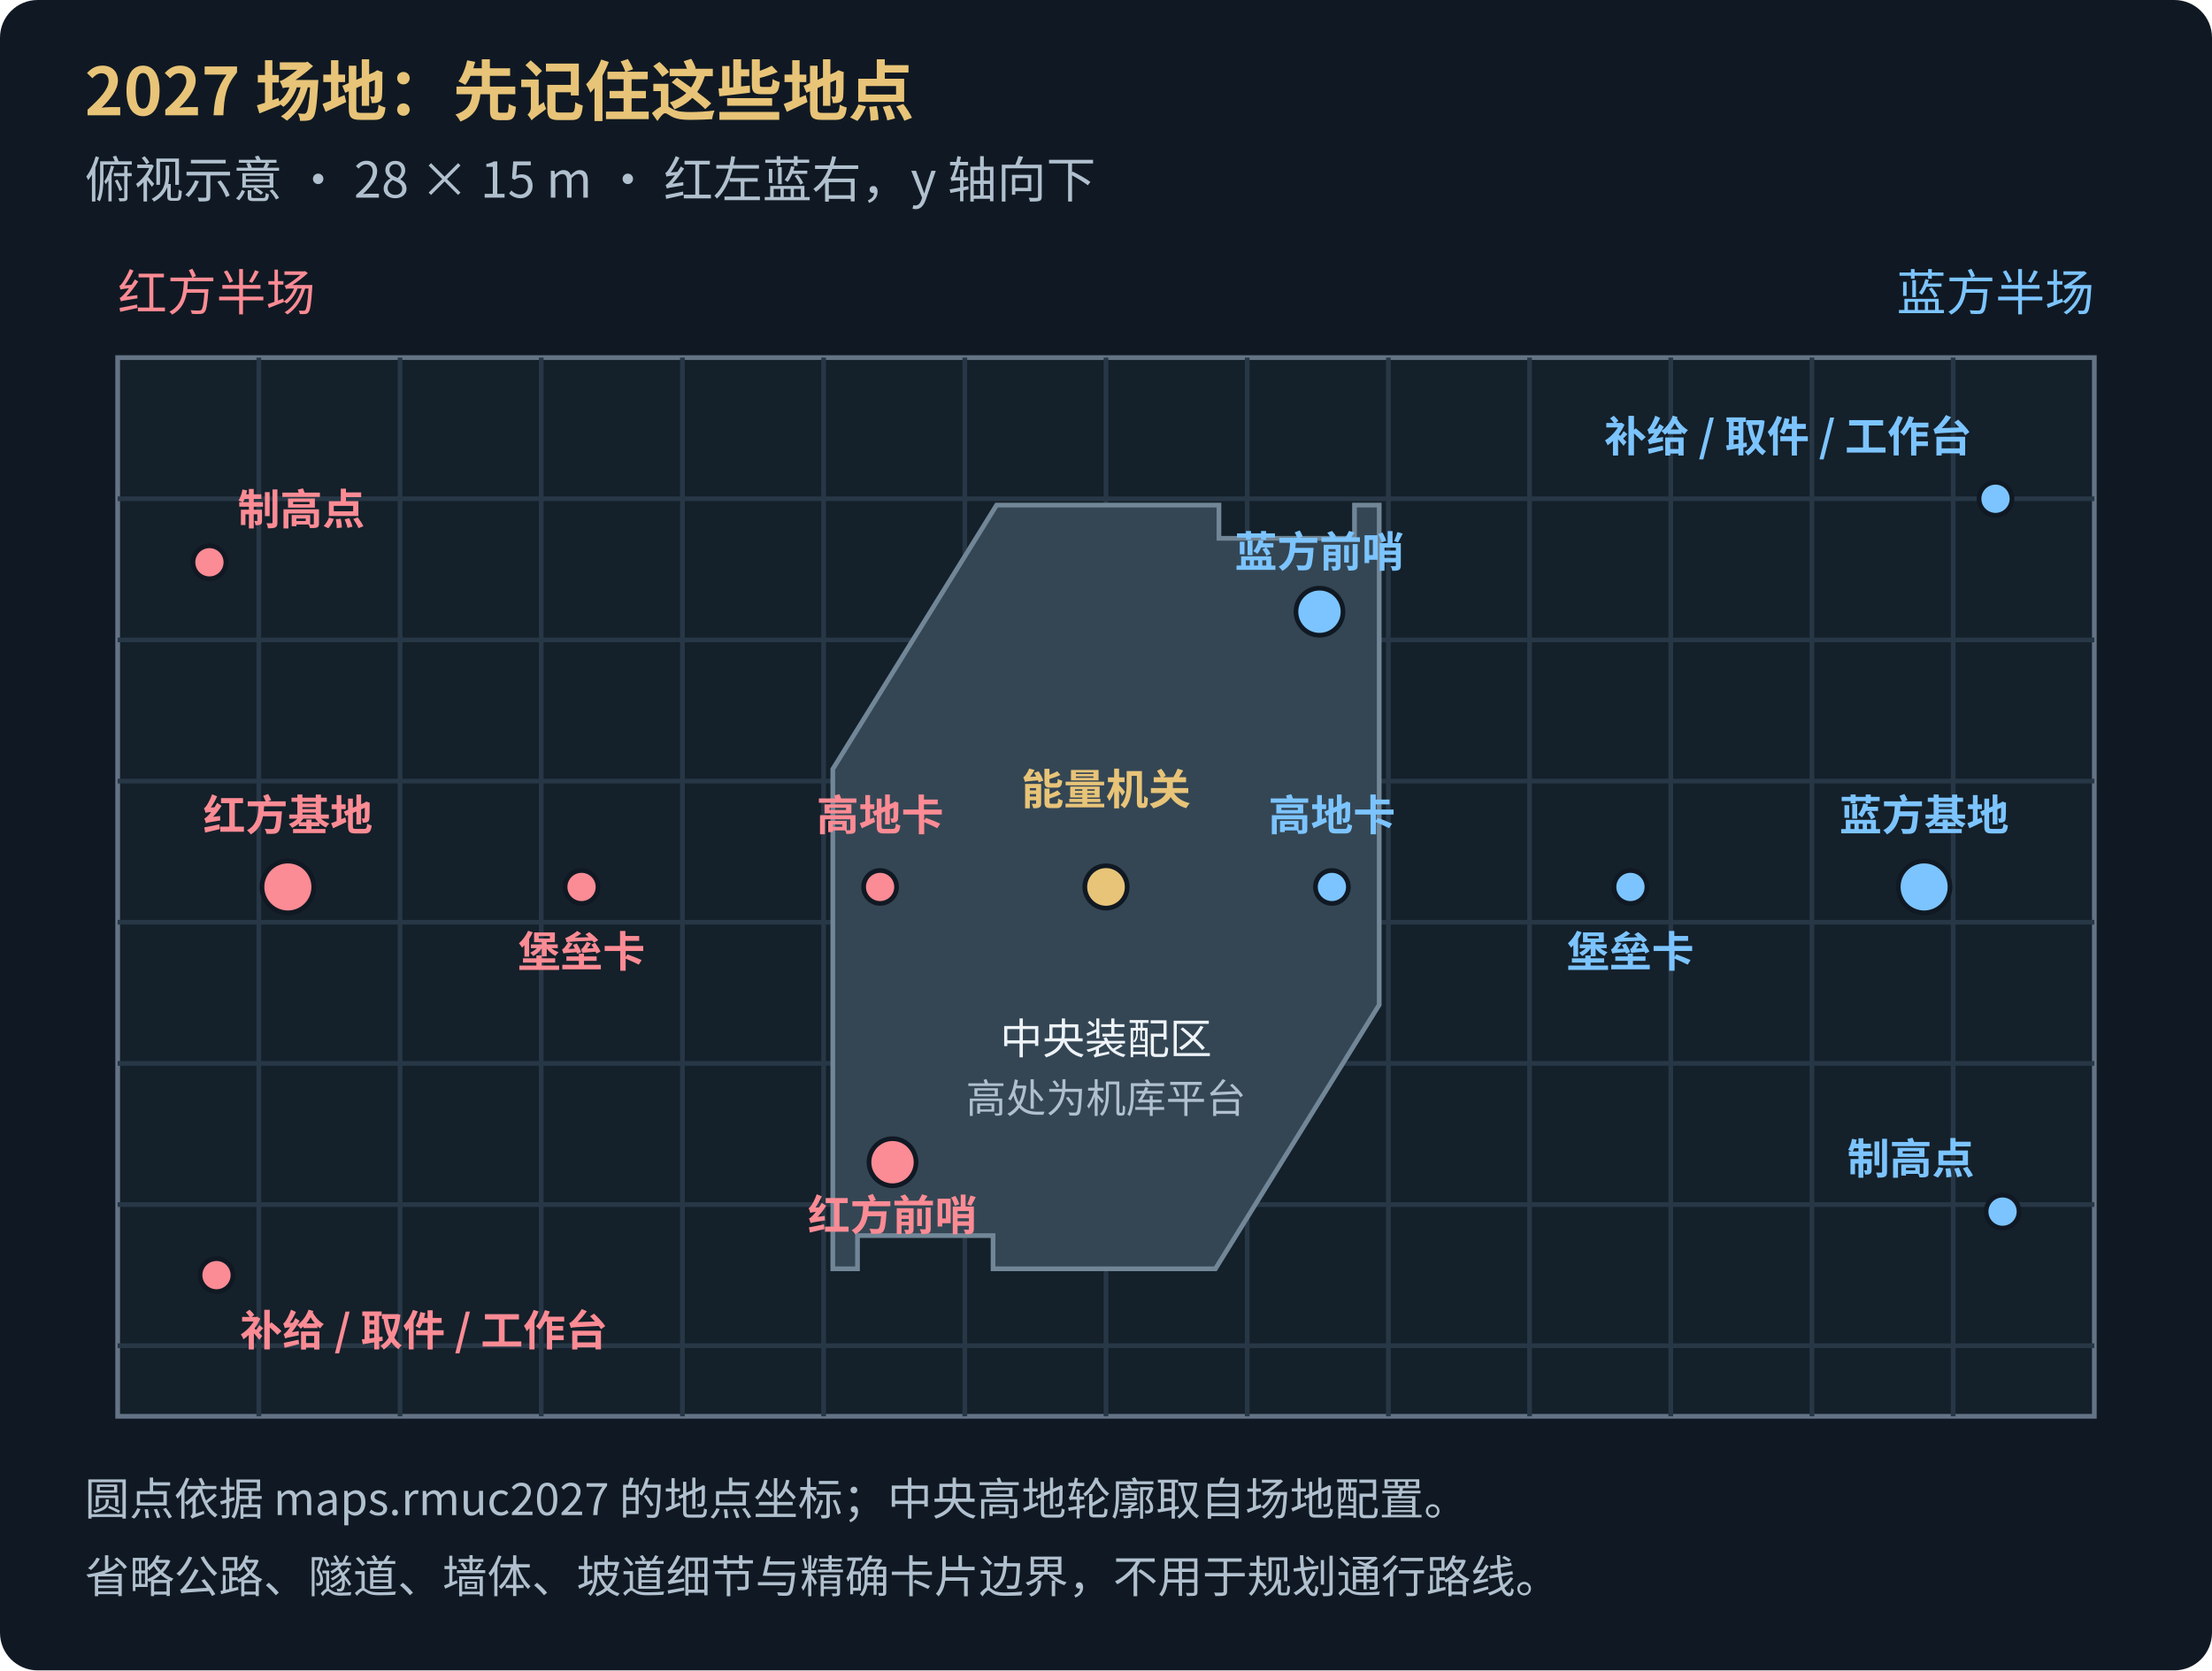
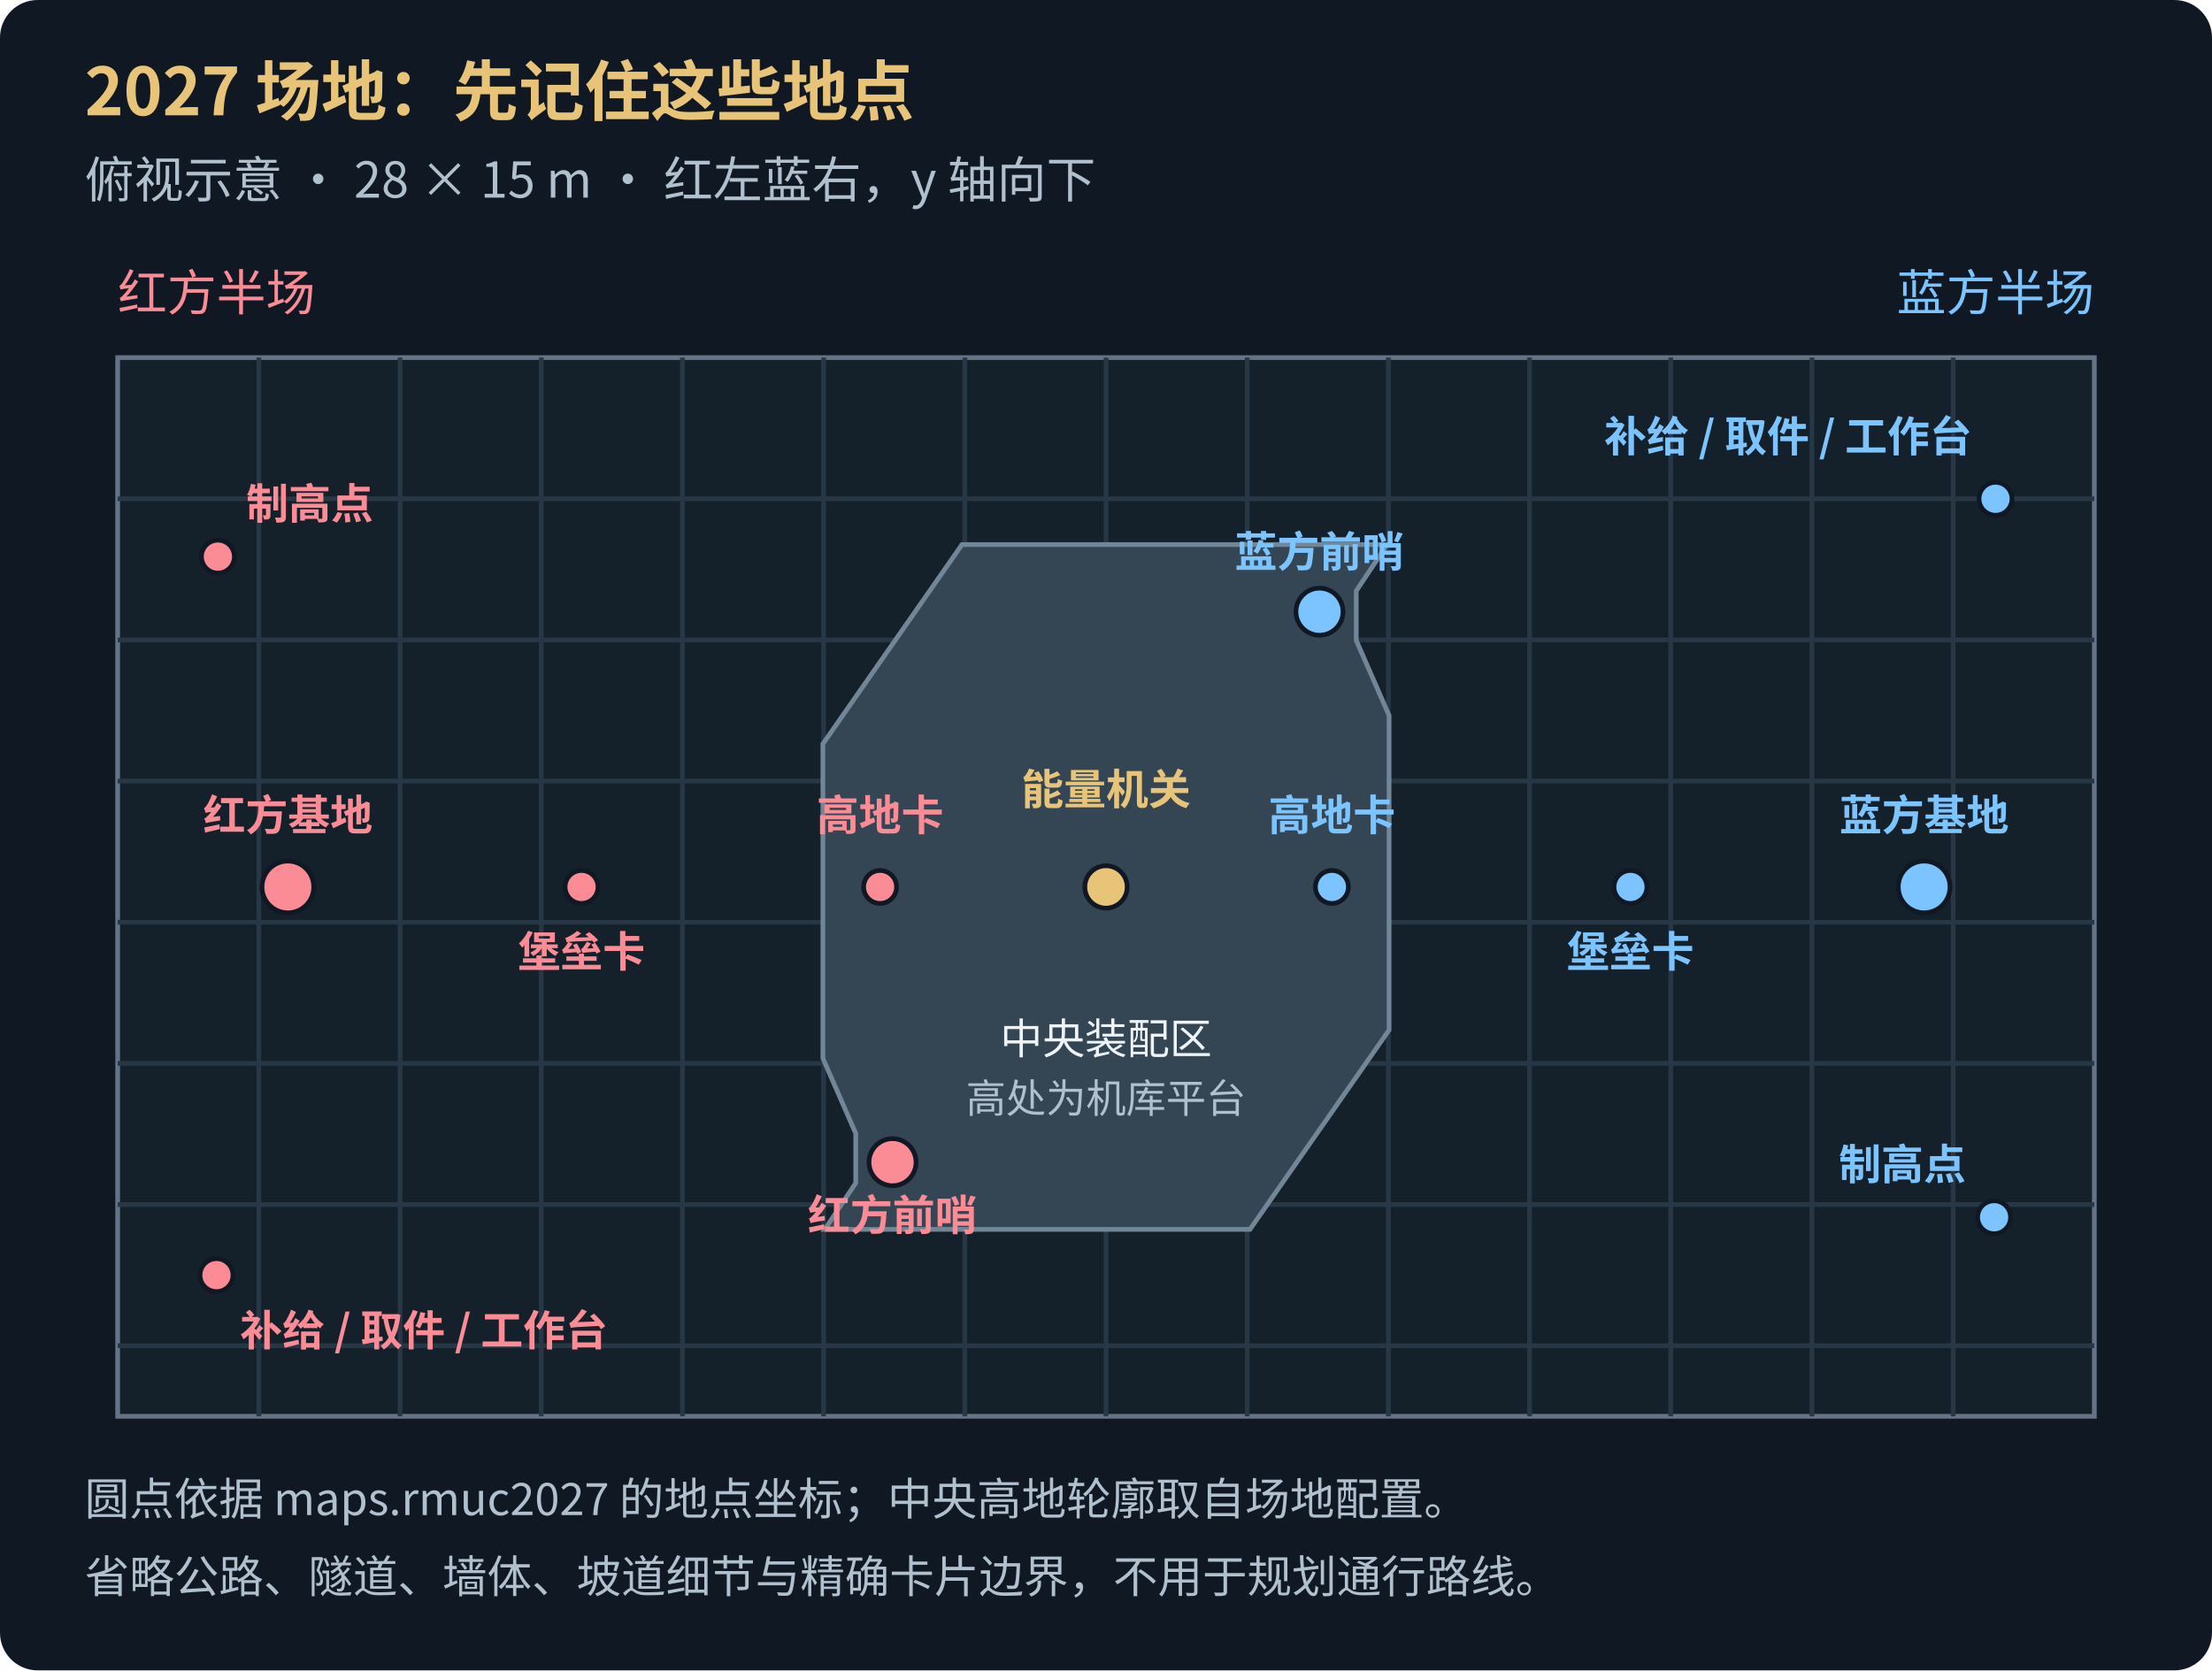
<svg xmlns="http://www.w3.org/2000/svg" width="940" height="710" viewBox="0 0 940 710" role="img" aria-labelledby="title desc">
  <defs>
    <marker id="arrow" viewBox="0 0 10 10" refX="9" refY="5" markerWidth="7" markerHeight="7" orient="auto-start-reverse">
      <path d="M0 0 L10 5 L0 10" fill="#b1c0ce" />
    </marker>
  </defs>
  <rect width="940" height="710" rx="16" fill="#101923" />
  <g font-family="'PingFang SC','Microsoft YaHei','Noto Sans CJK SC',sans-serif">
    <text x="36" y="49" font-size="28" fill="#e8c478" text-anchor="start" font-weight="600">2027 场地：先记住这些地点</text>
    <text x="36" y="84" font-size="21" fill="#b1c0ce" text-anchor="start" font-weight="400">俯视示意 · 28 × 15 m · 红左蓝右，y 轴向下</text>
    <text x="50" y="132" font-size="21" fill="#fb8b94" text-anchor="start" font-weight="400">红方半场</text>
    <text x="890" y="132" font-size="21" fill="#7cc4ff" text-anchor="end" font-weight="400">蓝方半场</text>
    <rect x="50" y="152" width="840" height="450" rx="0" fill="#14202a" stroke="#647386" stroke-width="2" />
    <path d="M110 152 L110 602" fill="none" stroke="#273746" stroke-width="2" />
    <path d="M170 152 L170 602" fill="none" stroke="#273746" stroke-width="2" />
    <path d="M230 152 L230 602" fill="none" stroke="#273746" stroke-width="2" />
    <path d="M290 152 L290 602" fill="none" stroke="#273746" stroke-width="2" />
    <path d="M350 152 L350 602" fill="none" stroke="#273746" stroke-width="2" />
    <path d="M410 152 L410 602" fill="none" stroke="#273746" stroke-width="2" />
    <path d="M470 152 L470 602" fill="none" stroke="#273746" stroke-width="2" />
    <path d="M530 152 L530 602" fill="none" stroke="#273746" stroke-width="2" />
    <path d="M590 152 L590 602" fill="none" stroke="#273746" stroke-width="2" />
    <path d="M650 152 L650 602" fill="none" stroke="#273746" stroke-width="2" />
    <path d="M710 152 L710 602" fill="none" stroke="#273746" stroke-width="2" />
    <path d="M770 152 L770 602" fill="none" stroke="#273746" stroke-width="2" />
    <path d="M830 152 L830 602" fill="none" stroke="#273746" stroke-width="2" />
    <path d="M50 212 L890 212" fill="none" stroke="#273746" stroke-width="2" />
    <path d="M50 272 L890 272" fill="none" stroke="#273746" stroke-width="2" />
    <path d="M50 332 L890 332" fill="none" stroke="#273746" stroke-width="2" />
    <path d="M50 392 L890 392" fill="none" stroke="#273746" stroke-width="2" />
    <path d="M50 452 L890 452" fill="none" stroke="#273746" stroke-width="2" />
    <path d="M50 512 L890 512" fill="none" stroke="#273746" stroke-width="2" />
    <path d="M50 572 L890 572" fill="none" stroke="#273746" stroke-width="2" />
-     <polygon points="423.50,214.70 518.00,214.70 518.00,228.81 575.60,228.81 575.60,214.70 586.10,214.70 586.10,427.10 516.50,539.30 422.00,539.30 422.00,525.19 364.40,525.19 364.40,539.30 353.90,539.30 353.90,326.90" fill="#344654" stroke="#718697" stroke-width="2" />
+     <polygon points="408.81,231.47 349.70,316.19 349.70,449.87 363.65,481.79 363.65,502.85 350.52,522.53 531.19,522.53 590.30,437.81 590.30,304.13 576.35,272.21 576.35,251.15 589.48,231.47" fill="#344654" stroke="#718697" stroke-width="2" />
    <circle cx="92.00" cy="542.00" r="7" fill="#fb8b94" stroke="#101923" stroke-width="2" />
    <text x="102.0" y="572.0" font-size="18" fill="#fb8b94" text-anchor="start" font-weight="600">补给 / 取件 / 工作台</text>
-     <circle cx="89.00" cy="239.00" r="7" fill="#fb8b94" stroke="#101923" stroke-width="2" />
-     <text x="101.0" y="223.0" font-size="18" fill="#fb8b94" text-anchor="start" font-weight="600">制高点</text>
+     <circle cx="92.60" cy="236.60" r="7" fill="#fb8b94" stroke="#101923" stroke-width="2" />
+     <text x="104.6" y="220.6" font-size="18" fill="#fb8b94" text-anchor="start" font-weight="600">制高点</text>
    <circle cx="247.13" cy="377.00" r="7" fill="#fb8b94" stroke="#101923" stroke-width="2" />
    <text x="247.13" y="411.0" font-size="18" fill="#fb8b94" text-anchor="middle" font-weight="600">堡垒卡</text>
    <circle cx="122.33" cy="377.00" r="11" fill="#fb8b94" stroke="#101923" stroke-width="2" />
    <text x="122.33" y="353.0" font-size="18" fill="#fb8b94" text-anchor="middle" font-weight="600">红方基地</text>
    <circle cx="379.28" cy="494.00" r="10" fill="#fb8b94" stroke="#101923" stroke-width="2" />
    <text x="379.28" y="523.0" font-size="18" fill="#fb8b94" text-anchor="middle" font-weight="600">红方前哨</text>
    <circle cx="374.00" cy="377.00" r="7" fill="#fb8b94" stroke="#101923" stroke-width="2" />
    <text x="374.0" y="353.0" font-size="18" fill="#fb8b94" text-anchor="middle" font-weight="600">高地卡</text>
    <circle cx="848.00" cy="212.00" r="7" fill="#7cc4ff" stroke="#101923" stroke-width="2" />
    <text x="838.0" y="192.0" font-size="18" fill="#7cc4ff" text-anchor="end" font-weight="600">补给 / 取件 / 工作台</text>
-     <circle cx="851.00" cy="515.00" r="7" fill="#7cc4ff" stroke="#101923" stroke-width="2" />
-     <text x="839.0" y="499.0" font-size="18" fill="#7cc4ff" text-anchor="end" font-weight="600">制高点</text>
+     <circle cx="847.40" cy="517.40" r="7" fill="#7cc4ff" stroke="#101923" stroke-width="2" />
+     <text x="835.4" y="501.4" font-size="18" fill="#7cc4ff" text-anchor="end" font-weight="600">制高点</text>
    <circle cx="692.87" cy="377.00" r="7" fill="#7cc4ff" stroke="#101923" stroke-width="2" />
    <text x="692.87" y="411.0" font-size="18" fill="#7cc4ff" text-anchor="middle" font-weight="600">堡垒卡</text>
    <circle cx="817.67" cy="377.00" r="11" fill="#7cc4ff" stroke="#101923" stroke-width="2" />
    <text x="817.67" y="353.0" font-size="18" fill="#7cc4ff" text-anchor="middle" font-weight="600">蓝方基地</text>
    <circle cx="560.72" cy="260.00" r="10" fill="#7cc4ff" stroke="#101923" stroke-width="2" />
    <text x="560.72" y="241.0" font-size="18" fill="#7cc4ff" text-anchor="middle" font-weight="600">蓝方前哨</text>
    <circle cx="566.00" cy="377.00" r="7" fill="#7cc4ff" stroke="#101923" stroke-width="2" />
    <text x="566.0" y="353.0" font-size="18" fill="#7cc4ff" text-anchor="middle" font-weight="600">高地卡</text>
    <circle cx="470.00" cy="377.00" r="9" fill="#e8c478" stroke="#101923" stroke-width="2" />
    <text x="470" y="342.0" font-size="18" fill="#e8c478" text-anchor="middle" font-weight="600">能量机关</text>
    <text x="470" y="448" font-size="18" fill="#eef3f8" text-anchor="middle" font-weight="400">中央装配区</text>
    <text x="470" y="473" font-size="17" fill="#b1c0ce" text-anchor="middle" font-weight="400">高处为机库平台</text>
    <text x="36" y="644" font-size="19" fill="#b1c0ce" text-anchor="start" font-weight="400">圆点依据 maps.rmuc2027 的地点坐标；中央高地轮廓取自场地配置。</text>
    <text x="36" y="677" font-size="19" fill="#b1c0ce" text-anchor="start" font-weight="400">省略公路、隧道、墙体、坡道细节与精确卡片边界，不用于规划通行路线。</text>
  </g>
</svg>
